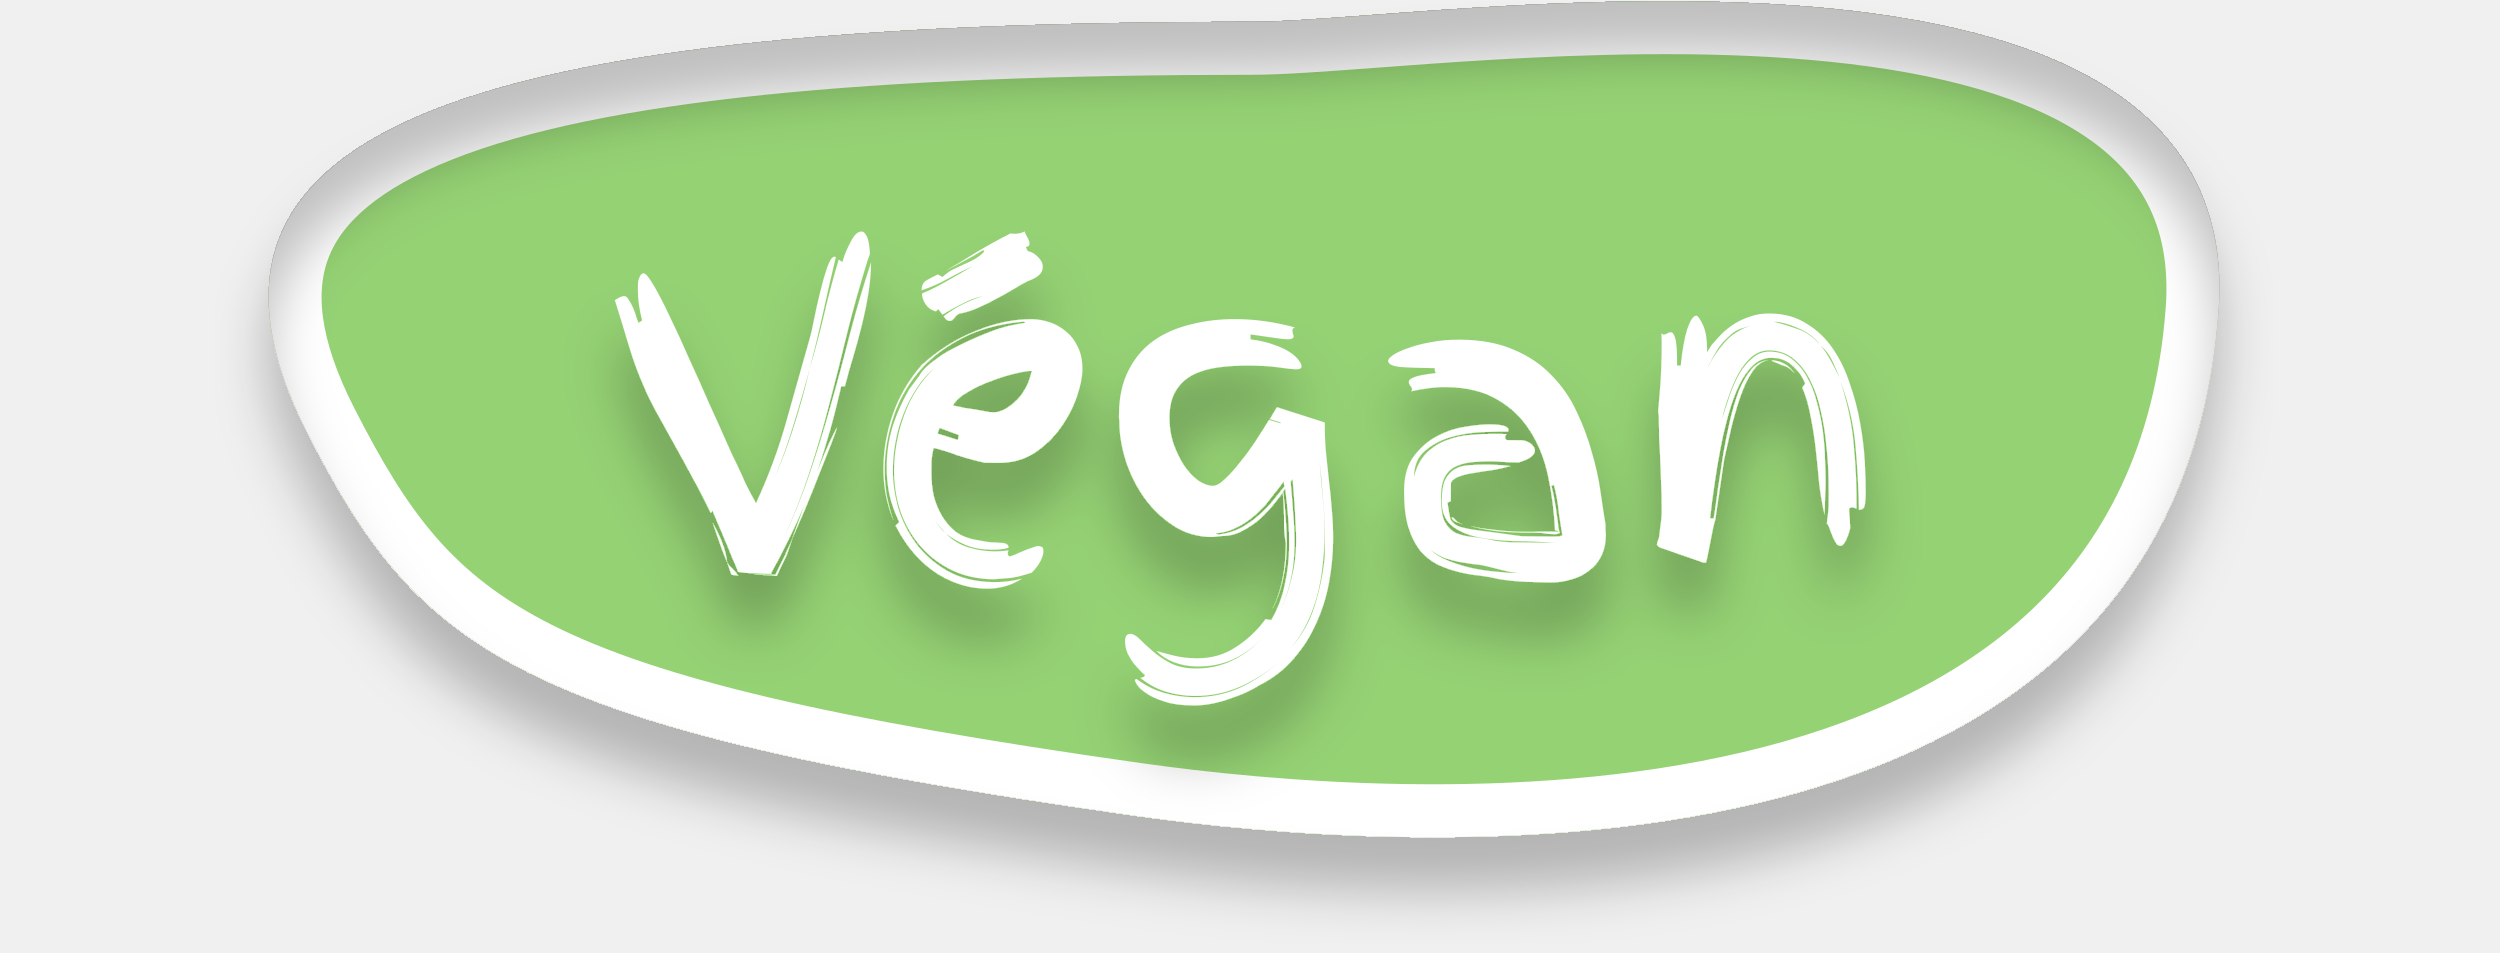
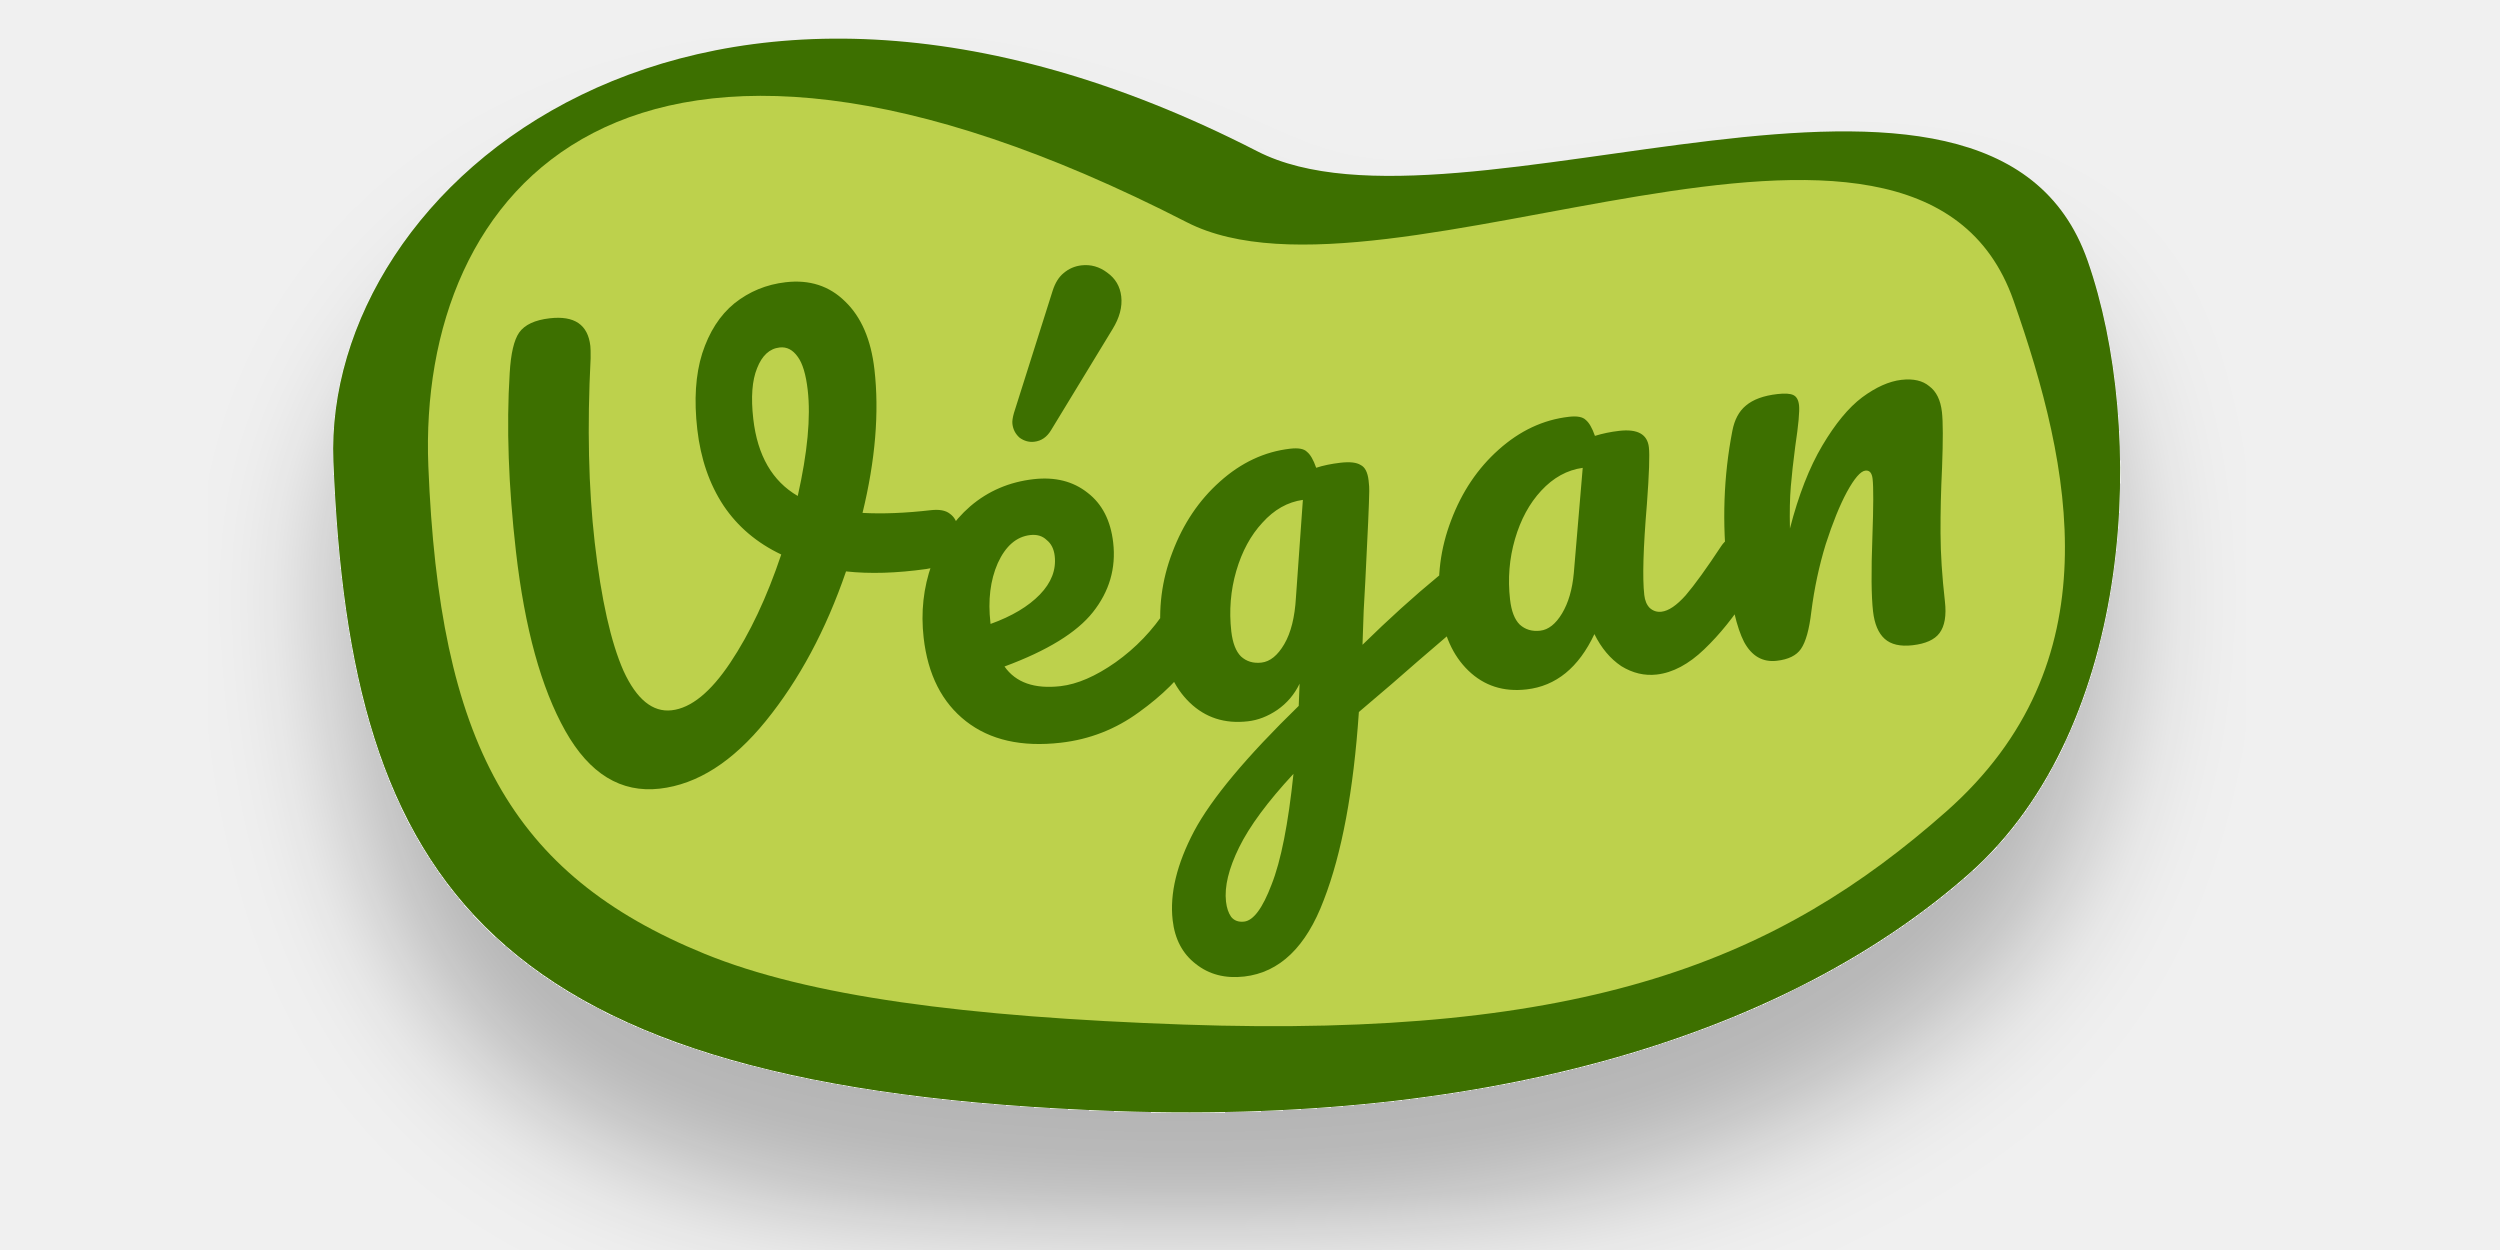
- <svg xmlns="http://www.w3.org/2000/svg" width="189" height="72" viewBox="0 0 189 72" fill="none">
-   <g filter="url(#filter0_di_2_34)">
-     <path d="M167.711 23.653C164.211 69.153 105.211 64.409 85.711 61.653C38.711 55.011 31.637 49.153 23.211 32.653C11.211 9.153 36.716 1.653 94.711 1.653C108.211 1.653 170.195 -8.64 167.711 23.653Z" fill="#95D274" />
-     <path d="M165.717 23.5C164.879 34.398 160.744 42.159 154.799 47.712C148.811 53.305 140.86 56.772 132.252 58.802C115.003 62.871 95.682 61.042 85.991 59.672C62.473 56.349 49.26 53.254 40.892 49.061C32.741 44.978 29.116 39.819 24.992 31.743C22.121 26.12 21.716 21.888 23.021 18.64C24.335 15.368 27.614 12.516 33.451 10.199C45.174 5.547 65.681 3.653 94.711 3.653C96.805 3.653 100.066 3.411 103.987 3.12C106.521 2.931 109.332 2.723 112.282 2.546C119.921 2.087 128.742 1.817 137.032 2.536C145.371 3.259 152.921 4.965 158.185 8.284C160.787 9.924 162.784 11.93 164.073 14.37C165.358 16.803 166.003 19.788 165.717 23.5Z" stroke="white" stroke-width="4" stroke-linejoin="bevel" />
-   </g>
-   <g filter="url(#filter1_d_2_34)">
-     <path d="M63.254 32.333C63.253 32.436 63.125 32.818 62.871 33.477C62.617 34.136 62.31 34.908 61.95 35.793C61.611 36.658 61.252 37.553 60.871 38.48C60.49 39.365 60.163 40.116 59.888 40.734L60.78 38.262C60.061 39.95 59.239 41.627 58.314 43.292L58.313 43.385C57.879 43.381 57.456 43.367 57.043 43.342C56.65 43.338 56.237 43.303 55.804 43.237C55.683 42.905 55.531 42.542 55.349 42.148C55.187 41.733 55.016 41.318 54.834 40.903C54.672 40.488 54.5 40.084 54.318 39.689C54.156 39.295 54.005 38.932 53.863 38.6L53.737 38.785C53.312 37.892 52.845 36.988 52.337 36.074C51.85 35.16 51.372 34.288 50.905 33.457C50.437 32.605 50.011 31.836 49.624 31.15C49.238 30.444 48.954 29.873 48.773 29.437C48.287 28.358 47.873 27.248 47.533 26.108C47.192 24.968 46.841 23.828 46.48 22.688C46.626 22.607 46.75 22.536 46.854 22.475C46.979 22.414 47.093 22.384 47.196 22.385C47.32 22.386 47.433 22.48 47.534 22.667C47.657 22.854 47.768 23.062 47.87 23.291C47.971 23.519 48.051 23.747 48.111 23.975C48.192 24.203 48.242 24.348 48.262 24.41L48.543 24.227C48.443 23.833 48.364 23.44 48.306 23.047C48.248 22.653 48.22 22.25 48.224 21.837L48.227 21.589C48.228 21.444 48.239 21.31 48.261 21.186C48.304 21.042 48.357 20.918 48.42 20.816C48.483 20.713 48.566 20.662 48.669 20.663C48.814 20.664 49.069 20.977 49.435 21.6C49.802 22.224 50.208 23.013 50.653 23.968C51.12 24.923 51.606 25.982 52.111 27.144C52.638 28.285 53.134 29.396 53.599 30.475C54.085 31.534 54.51 32.478 54.874 33.308C55.238 34.138 55.502 34.709 55.664 35.021C55.907 35.519 56.14 36.027 56.363 36.546C56.606 37.044 56.87 37.543 57.155 38.042C58.083 36.046 58.846 33.986 59.445 31.863L61.241 25.494C61.305 25.288 61.402 24.855 61.533 24.195C61.663 23.534 61.814 22.854 61.986 22.153C62.158 21.431 62.34 20.792 62.531 20.236C62.722 19.68 62.911 19.402 63.097 19.404L63.19 19.436C62.846 20.859 62.522 22.271 62.219 23.674C61.917 25.056 61.584 26.448 61.219 27.85C61.625 26.489 61.989 25.119 62.312 23.737C62.635 22.355 62.999 20.984 63.405 19.624L63.682 19.813C63.725 19.668 63.789 19.473 63.874 19.225C63.979 18.958 64.096 18.7 64.222 18.454C64.348 18.186 64.485 17.96 64.631 17.775C64.798 17.591 64.965 17.5 65.13 17.501C65.254 17.502 65.357 17.576 65.438 17.721C65.54 17.867 65.611 18.033 65.65 18.219C65.69 18.405 65.719 18.592 65.738 18.778C65.757 18.964 65.766 19.099 65.765 19.181C65.765 19.223 65.733 19.315 65.669 19.459C65.627 19.583 65.595 19.676 65.574 19.737C65.02 21.51 64.517 23.293 64.066 25.086C63.636 26.88 63.185 28.674 62.713 30.468C62.263 32.241 61.75 34.003 61.175 35.755C60.622 37.465 59.955 39.153 59.175 40.82C59.955 39.195 60.632 37.527 61.206 35.817C61.801 34.066 62.345 32.304 62.837 30.531C63.35 28.738 63.832 26.944 64.283 25.151C64.754 23.357 65.277 21.584 65.852 19.833C65.844 20.639 65.775 21.434 65.643 22.218C65.512 23.002 65.35 23.786 65.156 24.57C64.963 25.353 64.749 26.137 64.514 26.92C64.279 27.682 64.066 28.445 63.872 29.208L63.593 29.205C63.097 31.412 62.488 33.576 61.765 35.698C61.956 35.204 62.157 34.71 62.368 34.216C62.579 33.722 62.801 33.238 63.033 32.765L63.254 32.333ZM54.973 42.516C54.812 42.143 54.63 41.676 54.428 41.116C54.227 40.536 54.046 40.007 53.886 39.53C54.15 39.987 54.383 40.475 54.585 40.994C54.787 41.492 54.916 41.999 54.973 42.516ZM61.219 27.85C60.791 29.437 60.331 31.014 59.841 32.58C59.479 33.734 59.065 34.877 58.6 36.009C59.086 34.898 59.52 33.755 59.903 32.581C60.414 31.035 60.852 29.458 61.219 27.85ZM58.715 43.544C58.426 43.5 58.137 43.476 57.847 43.474L56.98 43.465C57.186 43.447 57.383 43.438 57.569 43.44L58.623 43.45L59.381 41.907L59.505 41.908L58.715 43.544ZM55.306 43.45C55.265 43.346 55.215 43.211 55.154 43.045C55.114 42.9 55.054 42.734 54.973 42.547C55.054 42.672 55.188 42.818 55.372 42.985C55.556 43.173 55.699 43.35 55.801 43.516L55.306 43.45ZM59.506 41.877L59.382 41.876C59.424 41.794 59.487 41.66 59.571 41.475C59.656 41.269 59.761 41.032 59.888 40.765L59.506 41.877ZM77.997 43.292C77.209 43.553 76.609 43.692 76.195 43.709C75.781 43.746 75.419 43.774 75.109 43.791C73.952 43.781 72.91 43.554 71.985 43.111C71.059 42.668 70.269 42.072 69.614 41.322C68.96 40.571 68.452 39.699 68.089 38.703C67.747 37.687 67.582 36.611 67.593 35.474C67.599 34.813 67.667 34.132 67.798 33.43C67.929 32.708 68.121 32.007 68.376 31.327C68.63 30.627 68.957 29.979 69.355 29.384C69.733 28.788 70.182 28.255 70.703 27.784C70.162 28.213 69.702 28.726 69.325 29.321C68.926 29.917 68.59 30.565 68.314 31.265C68.039 31.944 67.836 32.655 67.705 33.398C67.574 34.12 67.506 34.822 67.499 35.504C67.491 36.372 67.617 37.303 67.876 38.298C68.156 39.272 68.602 40.186 69.214 41.039C69.826 41.871 70.615 42.571 71.581 43.138C72.568 43.706 73.764 43.996 75.169 44.009C75.831 44.015 76.524 43.929 77.249 43.75C76.459 44.259 75.578 44.509 74.607 44.5C73.821 44.492 73.079 44.361 72.378 44.107C71.698 43.873 71.061 43.536 70.466 43.097C69.891 42.678 69.369 42.177 68.899 41.594C68.429 41.011 68.032 40.387 67.707 39.722L67.989 39.477C67.644 38.771 67.392 38.066 67.234 37.362C67.096 36.658 67.03 35.944 67.037 35.221C67.047 34.167 67.201 33.156 67.499 32.187C67.819 31.219 68.23 30.303 68.734 29.44L69.488 28.424C69.614 28.198 69.792 27.972 70.022 27.747C70.272 27.522 70.542 27.307 70.834 27.103C71.125 26.879 71.427 26.685 71.738 26.523C72.07 26.34 72.382 26.178 72.673 26.036C73.42 25.671 74.167 25.347 74.914 25.065C75.661 24.762 76.531 24.543 77.524 24.407L77.401 24.313C75.498 24.481 73.882 24.931 72.552 25.663C71.223 26.373 70.14 27.252 69.303 28.298C68.467 29.344 67.856 30.496 67.473 31.753C67.089 32.989 66.891 34.207 66.88 35.405C66.874 36.046 66.919 36.697 67.017 37.36C67.135 38.002 67.304 38.644 67.525 39.287C67.02 38.042 66.775 36.727 66.788 35.343C66.8 33.979 67.041 32.627 67.508 31.288C67.975 29.949 68.7 28.716 69.682 27.588C70.933 26.464 72.294 25.608 73.767 25.023C75.24 24.417 76.659 24.12 78.023 24.133C78.457 24.137 78.901 24.214 79.354 24.363C79.807 24.512 80.218 24.743 80.587 25.056C80.957 25.349 81.253 25.734 81.475 26.212C81.719 26.689 81.838 27.269 81.831 27.951C81.826 28.509 81.685 29.19 81.409 29.993C81.132 30.797 80.722 31.578 80.178 32.338C79.654 33.077 78.997 33.711 78.207 34.241C77.416 34.751 76.505 35 75.471 34.99L74.448 34.981C73.685 34.808 72.984 34.616 72.346 34.403C71.728 34.17 71.141 33.989 70.584 33.859C70.498 34.189 70.443 34.509 70.42 34.819C70.417 35.108 70.414 35.398 70.412 35.687C70.406 36.286 70.462 36.876 70.581 37.456C70.72 38.015 70.932 38.533 71.217 39.011C71.502 39.49 71.86 39.896 72.291 40.231C72.743 40.545 73.288 40.746 73.928 40.835C74.32 40.922 74.66 40.977 74.95 41C75.239 41.003 75.477 41.015 75.662 41.038C75.869 41.039 76.013 41.072 76.095 41.135C76.198 41.177 76.249 41.27 76.248 41.415C76.04 41.475 75.823 41.514 75.596 41.533C75.389 41.552 75.172 41.56 74.944 41.558C74.221 41.551 73.571 41.431 72.995 41.198C72.418 40.945 71.925 40.661 71.515 40.347C71.986 40.827 72.55 41.174 73.21 41.386C73.869 41.579 74.519 41.678 75.16 41.684C75.511 41.687 75.873 41.66 76.246 41.601C76.204 41.725 76.182 41.797 76.182 41.818C76.181 41.941 76.232 42.025 76.335 42.067C76.418 42.047 76.563 41.997 76.77 41.916C76.978 41.815 77.185 41.724 77.393 41.643C77.621 41.542 77.839 41.461 78.046 41.401C78.253 41.32 78.398 41.28 78.481 41.281C78.585 41.282 78.677 41.304 78.76 41.346C78.842 41.367 78.882 41.481 78.88 41.688C78.878 41.895 78.804 42.142 78.656 42.43C78.509 42.718 78.289 43.005 77.997 43.292ZM73.835 30.976L74.516 31.106C74.743 31.15 74.949 31.172 75.135 31.174C75.342 31.176 75.58 31.116 75.85 30.995C76.141 30.853 76.422 30.659 76.693 30.414C76.984 30.169 77.235 29.861 77.445 29.491C77.676 29.121 77.846 28.699 77.953 28.225L78.017 28.039C77.728 28.037 77.293 28.105 76.713 28.244C76.133 28.383 75.532 28.574 74.91 28.816C74.287 29.037 73.706 29.311 73.166 29.637C72.626 29.941 72.25 30.279 72.04 30.649C72.35 30.714 72.649 30.779 72.937 30.843C73.247 30.888 73.546 30.932 73.835 30.976ZM72.388 33.256C72.429 33.215 72.451 33.154 72.451 33.071C72.473 32.989 72.484 32.927 72.484 32.885L71.032 32.344L70.873 32.777L72.388 33.256ZM71.453 40.285C71.31 40.118 71.167 39.951 71.024 39.785C70.901 39.639 70.799 39.493 70.718 39.348C70.901 39.701 71.146 40.013 71.453 40.285ZM71.822 24.261C71.718 24.26 71.626 24.228 71.543 24.165C71.462 24.081 71.39 23.998 71.329 23.915C72.245 23.221 73.242 22.714 74.319 22.393C73.781 22.491 73.252 22.683 72.733 22.967C72.214 23.231 71.715 23.505 71.237 23.79C71.196 23.707 71.145 23.634 71.084 23.572C71.043 23.488 70.992 23.426 70.931 23.384L70.743 23.537C70.413 23.452 70.157 23.273 69.973 23.003C69.79 22.712 69.7 22.442 69.702 22.195L69.826 22.134C70.366 21.911 70.968 21.607 71.633 21.221C72.319 20.834 72.953 20.468 73.535 20.123C72.912 20.406 72.289 20.721 71.666 21.066C71.063 21.412 70.399 21.705 69.673 21.946C69.677 21.595 69.793 21.348 70.021 21.206C70.271 21.063 70.561 20.911 70.894 20.749L71.264 20.938C71.493 20.713 71.743 20.529 72.013 20.387C72.304 20.245 72.584 20.114 72.854 19.992C73.144 19.871 73.414 19.739 73.664 19.597C73.934 19.455 74.183 19.261 74.413 19.015C74.372 19.014 74.352 18.973 74.352 18.89C73.874 19.196 73.396 19.47 72.918 19.714C72.462 19.957 71.984 20.211 71.485 20.475C72.254 20.028 73.013 19.57 73.761 19.102C74.53 18.634 75.413 18.146 76.41 17.639C76.472 17.66 76.575 17.671 76.72 17.672C76.989 17.675 77.237 17.615 77.466 17.494C77.506 17.639 77.576 17.794 77.678 17.961C77.78 18.127 77.83 18.282 77.829 18.427C77.828 18.572 77.734 18.654 77.547 18.672L77.7 18.984C77.968 19.028 78.225 19.175 78.47 19.425C78.716 19.675 78.838 19.914 78.836 20.142C78.833 20.431 78.728 20.657 78.519 20.821C78.332 20.984 78.062 21.126 77.709 21.247C77.418 21.389 77.076 21.582 76.681 21.826C76.307 22.05 75.891 22.284 75.434 22.528C74.998 22.771 74.531 23.005 74.032 23.227C73.555 23.45 73.057 23.611 72.54 23.709C72.415 23.75 72.29 23.852 72.165 24.016C72.039 24.18 71.925 24.262 71.822 24.261ZM96.805 31.999L96.806 31.937L96.002 31.681L96.537 30.787L100.154 31.937C100.147 32.619 100.172 33.322 100.227 34.046C100.303 34.75 100.379 35.474 100.454 36.218C100.551 36.963 100.626 37.729 100.681 38.515C100.756 39.28 100.79 40.055 100.783 40.841C100.773 41.895 100.67 42.958 100.474 44.031C100.278 45.104 99.958 46.124 99.515 47.091C99.092 48.058 98.526 48.952 97.815 49.772C97.126 50.592 96.261 51.266 95.223 51.794C94.662 52.16 93.935 52.495 93.044 52.796C92.172 53.119 91.313 53.297 90.465 53.33L90.093 53.326C89.267 53.319 88.575 53.219 88.019 53.028C87.463 52.857 87.02 52.657 86.692 52.426C86.363 52.216 86.127 52.008 85.985 51.8C85.862 51.612 85.802 51.498 85.802 51.457C85.803 51.374 85.844 51.333 85.927 51.334C86.563 51.815 87.252 52.163 87.994 52.377C88.736 52.59 89.479 52.7 90.223 52.708C91.484 52.719 92.654 52.483 93.733 51.997C94.771 51.51 95.707 50.899 96.541 50.163C95.707 50.879 94.761 51.469 93.703 51.934C92.624 52.4 91.475 52.626 90.255 52.615C89.532 52.608 88.82 52.498 88.119 52.285C87.439 52.072 86.802 51.725 86.207 51.244C86.269 51.244 86.341 51.224 86.424 51.184C86.507 51.164 86.549 51.112 86.55 51.03L86.304 50.81C86.161 50.664 85.987 50.477 85.782 50.248C85.599 50.019 85.425 49.748 85.263 49.437C85.121 49.125 85.052 48.794 85.055 48.443C85.059 48.091 85.195 47.917 85.463 47.919C85.67 47.921 85.906 48.058 86.172 48.329C86.439 48.6 86.756 48.893 87.125 49.206C87.494 49.54 87.936 49.844 88.45 50.118C88.984 50.391 89.614 50.532 90.337 50.538C91.37 50.548 92.302 50.35 93.132 49.945C93.963 49.56 94.691 49.019 95.318 48.322C94.712 48.978 94.005 49.488 93.195 49.852C92.407 50.217 91.506 50.395 90.493 50.385C89.873 50.379 89.285 50.27 88.729 50.058C88.194 49.847 87.763 49.563 87.435 49.209C87.785 49.316 88.218 49.434 88.734 49.562C89.27 49.691 89.848 49.759 90.468 49.765C91.584 49.775 92.568 49.495 93.421 48.925C94.294 48.375 95.045 47.669 95.673 46.807L96.107 46.873C96.59 46.051 96.929 45.165 97.124 44.216C97.339 43.288 97.452 42.308 97.462 41.274C97.468 40.572 97.444 39.858 97.389 39.135C97.334 38.411 97.258 37.676 97.162 36.931L97.004 37.147C97.101 37.871 97.167 38.585 97.201 39.288C97.257 39.97 97.281 40.642 97.275 41.304C97.267 42.13 97.177 42.946 97.004 43.75C96.831 44.575 96.566 45.327 96.208 46.006C96.566 45.286 96.821 44.513 96.974 43.688C97.126 42.883 97.207 42.016 97.215 41.086C97.117 40.548 97.07 40.01 97.076 39.473C97.081 38.935 97.065 38.398 97.029 37.86L96.973 37.24C96.826 37.445 96.606 37.732 96.313 38.101C96.021 38.471 95.676 38.839 95.28 39.208C94.884 39.555 94.437 39.861 93.938 40.125C93.46 40.389 92.953 40.519 92.415 40.514L91.64 40.599C90.544 40.589 89.565 40.301 88.703 39.735C87.84 39.169 87.103 38.459 86.491 37.606C85.879 36.732 85.412 35.787 85.091 34.771C84.77 33.735 84.615 32.741 84.624 31.791C84.604 31.687 84.594 31.605 84.595 31.543L84.597 31.264C84.609 30.003 84.847 28.92 85.31 28.015C85.774 27.089 86.401 26.341 87.191 25.77C88.003 25.199 88.947 24.784 90.024 24.525C91.102 24.246 92.26 24.113 93.5 24.124C94.947 24.138 96.412 24.348 97.897 24.755C97.772 24.795 97.709 24.867 97.709 24.97C97.708 25.053 97.717 25.135 97.737 25.218C97.778 25.281 97.798 25.353 97.797 25.436L97.796 25.498C97.734 25.601 97.588 25.651 97.361 25.649C97.134 25.647 96.803 25.613 96.37 25.546C95.937 25.48 95.328 25.392 94.543 25.281L94.54 25.653C95.242 25.742 95.84 25.882 96.334 26.073C96.828 26.243 97.23 26.433 97.538 26.642C97.846 26.852 98.061 27.05 98.183 27.238C98.326 27.425 98.397 27.581 98.396 27.705C98.395 27.787 98.343 27.849 98.239 27.889C98.156 27.909 98.063 27.919 97.96 27.918C97.732 27.915 97.319 27.87 96.721 27.782C96.143 27.694 95.41 27.645 94.521 27.637C93.674 27.629 92.878 27.673 92.133 27.77C91.388 27.866 90.735 28.056 90.174 28.34C89.634 28.624 89.207 29.023 88.892 29.537C88.577 30.051 88.416 30.721 88.408 31.547C88.401 32.23 88.499 32.881 88.7 33.503C88.921 34.125 89.184 34.676 89.49 35.154C89.816 35.632 90.174 36.018 90.564 36.311C90.954 36.583 91.335 36.721 91.707 36.725C91.955 36.727 92.257 36.554 92.611 36.206C92.987 35.859 93.373 35.428 93.77 34.915C94.189 34.403 94.586 33.859 94.964 33.283C95.341 32.708 95.666 32.195 95.939 31.743L96.805 31.999ZM95.63 38.219C95.422 38.424 95.192 38.649 94.942 38.895C94.692 39.12 94.411 39.334 94.099 39.538C93.808 39.721 93.475 39.893 93.102 40.055C92.728 40.196 92.325 40.285 91.89 40.323L92.106 40.418C92.727 40.341 93.297 40.171 93.816 39.907C94.336 39.623 94.793 39.296 95.19 38.928C95.606 38.56 95.972 38.181 96.285 37.791C96.599 37.401 96.871 37.063 97.101 36.776L97.043 36.403C96.854 36.67 96.624 36.968 96.352 37.296C96.101 37.624 95.86 37.932 95.63 38.219ZM97.865 41.247C97.856 42.157 97.755 43.044 97.561 43.91C97.367 44.735 97.101 45.508 96.764 46.228C97.122 45.487 97.409 44.674 97.624 43.787C97.86 42.88 97.982 41.951 97.991 41C97.996 40.525 97.98 40.039 97.943 39.543C97.927 39.047 97.901 38.55 97.864 38.054L97.726 36.224L97.57 36.408C97.644 37.215 97.709 38.022 97.764 38.828C97.839 39.635 97.872 40.441 97.865 41.247ZM100.16 41.083C100.171 39.988 100.129 38.923 100.036 37.889C99.963 36.855 99.869 35.831 99.755 34.817C99.828 35.768 99.912 36.72 100.007 37.671C100.101 38.602 100.144 39.564 100.134 40.556C100.128 41.238 100.08 41.961 99.99 42.724C99.921 43.468 99.79 44.211 99.597 44.953C99.404 45.695 99.139 46.416 98.802 47.115C98.485 47.774 98.087 48.39 97.606 48.964C98.442 48.021 99.041 46.952 99.403 45.757C99.787 44.52 100.036 43.293 100.151 42.075L100.16 41.083ZM114.82 34.959C114.262 34.954 113.838 34.939 113.549 34.916C113.281 34.893 113.033 34.88 112.806 34.878C112.186 34.872 111.638 34.898 111.162 34.955C110.686 35.013 110.282 35.133 109.949 35.316C109.617 35.499 109.366 35.765 109.198 36.115C109.029 36.465 108.942 36.929 108.937 37.508C108.929 38.355 109.016 38.986 109.198 39.401C109.401 39.796 109.677 40.088 110.027 40.277C110.397 40.446 110.84 40.553 111.357 40.599C111.873 40.646 112.451 40.744 113.09 40.895C113.461 40.94 113.833 40.974 114.205 40.998C114.577 41.002 114.949 41.005 115.321 41.009L117.553 41.03C116.52 40.958 115.487 40.917 114.454 40.908C113.441 40.877 112.523 40.776 111.698 40.603C110.893 40.43 110.235 40.134 109.722 39.716C109.23 39.298 108.988 38.665 108.996 37.818C109.002 37.136 109.09 36.62 109.258 36.27C109.448 35.9 109.688 35.634 109.979 35.471C110.291 35.288 110.653 35.188 111.067 35.172C111.48 35.134 111.925 35.118 112.4 35.122C112.979 35.128 113.568 35.164 114.166 35.232C113.69 35.372 113.203 35.481 112.706 35.559C112.23 35.617 111.785 35.685 111.371 35.763C110.957 35.822 110.595 35.911 110.284 36.032C109.993 36.133 109.796 36.286 109.69 36.492L109.677 37.886L109.428 38.008C109.506 38.526 109.574 38.919 109.634 39.188C109.714 39.437 109.919 39.635 110.248 39.783C110.578 39.91 111.104 40.018 111.826 40.108C112.569 40.198 113.643 40.342 115.046 40.541L117.278 40.562C117.671 40.566 117.898 40.558 117.96 40.538C118.043 40.497 118.095 40.477 118.116 40.477L117.853 38.801C117.815 38.387 117.767 38.015 117.708 37.683C117.649 37.352 117.57 37 117.47 36.627C117.449 36.689 117.387 36.719 117.283 36.718C117.383 37.071 117.463 37.443 117.521 37.837C117.6 38.23 117.658 38.603 117.696 38.954C117.755 39.306 117.794 39.606 117.812 39.854C117.851 40.103 117.891 40.248 117.932 40.29L117.745 40.35C117.704 40.37 117.642 40.38 117.559 40.379L117.373 40.377C117.228 40.376 117.063 40.364 116.877 40.342C116.692 40.298 116.454 40.276 116.165 40.273L115.142 40.263C114.336 40.256 113.592 40.207 112.911 40.118C112.271 40.029 111.714 39.921 111.24 39.792C111.714 39.9 112.292 39.988 112.974 40.057C113.696 40.146 114.367 40.194 114.987 40.2C115.256 40.202 115.535 40.205 115.824 40.208C116.135 40.19 116.465 40.183 116.817 40.186L117.84 40.196C117.778 40.133 117.706 40.101 117.624 40.101L117.562 40.1C117.492 38.673 117.319 37.308 117.042 36.003C116.765 34.698 116.311 33.557 115.679 32.58C115.048 31.582 114.219 30.789 113.191 30.2C112.163 29.591 110.874 29.279 109.324 29.265C108.89 29.261 108.456 29.288 108.022 29.346C107.587 29.403 107.142 29.482 106.686 29.581C106.728 29.54 106.749 29.499 106.75 29.457C106.75 29.354 106.71 29.261 106.628 29.177C106.546 29.073 106.506 28.97 106.507 28.866C106.508 28.742 106.633 28.63 106.882 28.529C107.152 28.407 107.711 28.299 108.559 28.204C108.518 28.162 108.488 28.1 108.468 28.017C108.469 27.934 108.47 27.872 108.47 27.831C107.354 27.82 106.486 27.791 105.867 27.744C105.247 27.676 104.939 27.518 104.941 27.27C104.942 27.167 105.067 27.023 105.317 26.84C105.588 26.656 105.961 26.484 106.438 26.323C106.915 26.142 107.485 25.992 108.147 25.875C108.831 25.736 109.586 25.671 110.412 25.679C112.004 25.694 113.365 25.955 114.497 26.462C115.629 26.948 116.574 27.597 117.331 28.41C118.109 29.203 118.731 30.108 119.196 31.125C119.683 32.142 120.066 33.169 120.345 34.205C120.646 35.221 120.864 36.215 120.999 37.187C121.135 38.139 121.261 38.967 121.379 39.671C121.378 39.795 121.376 39.919 121.375 40.043C121.395 40.167 121.404 40.312 121.402 40.477C121.396 41.077 121.278 41.602 121.046 42.055C120.835 42.487 120.532 42.846 120.137 43.132C119.762 43.438 119.316 43.661 118.798 43.801C118.3 43.962 117.762 44.039 117.183 44.034C116.729 44.029 116.14 44.014 115.417 43.986C114.694 43.959 114.002 43.89 113.342 43.78C112.909 43.673 112.434 43.586 111.918 43.519C111.402 43.473 110.876 43.385 110.339 43.256C109.803 43.127 109.278 42.946 108.763 42.714C108.27 42.482 107.818 42.137 107.409 41.678C107.021 41.199 106.706 40.587 106.465 39.84C106.245 39.094 106.14 38.153 106.151 37.016C106.161 35.942 106.417 35.086 106.919 34.45C107.422 33.794 108.015 33.293 108.701 32.948C109.407 32.583 110.122 32.352 110.846 32.255C111.571 32.138 112.16 32.082 112.615 32.086C113.194 32.092 113.576 32.136 113.761 32.221C113.946 32.305 114.038 32.389 114.037 32.471C114.037 32.533 114.026 32.585 114.005 32.626C113.488 32.621 112.827 32.636 112.02 32.669C111.214 32.703 110.427 32.83 109.661 33.05C108.915 33.27 108.271 33.616 107.729 34.086C107.187 34.536 106.912 35.184 106.904 36.031C107.098 35.268 107.413 34.672 107.851 34.242C108.31 33.792 108.83 33.466 109.411 33.265C109.991 33.043 110.582 32.914 111.181 32.879C111.802 32.822 112.36 32.797 112.856 32.801L113.91 32.811C113.827 32.893 113.785 32.975 113.784 33.058C113.783 33.141 113.824 33.214 113.906 33.276L115.115 33.288C115.445 33.353 115.681 33.469 115.824 33.635C115.968 33.781 116.039 33.916 116.038 34.04C116.036 34.226 115.941 34.391 115.754 34.534C115.567 34.677 115.255 34.818 114.82 34.959ZM109.541 42.411C110.118 42.644 110.705 42.825 111.303 42.955C111.922 43.085 112.531 43.173 113.13 43.22C113.729 43.288 114.286 43.324 114.803 43.329C114.39 43.284 113.977 43.208 113.565 43.1C113.132 42.993 112.751 42.896 112.421 42.811C112.07 42.725 111.719 42.67 111.368 42.646C111.038 42.601 110.687 42.546 110.316 42.481C109.965 42.416 109.604 42.319 109.233 42.191C108.863 42.043 108.493 41.833 108.123 41.561C108.513 41.916 108.985 42.2 109.541 42.411ZM109.882 39.16C109.862 39.139 109.923 39.201 110.066 39.347C110.189 39.472 110.354 39.567 110.56 39.631C110.457 39.589 110.302 39.535 110.096 39.472C109.87 39.387 109.757 39.262 109.759 39.096L109.882 39.16ZM110.653 39.632C110.632 39.632 110.601 39.631 110.56 39.631C110.58 39.631 110.611 39.631 110.653 39.632ZM125.261 41.196C125.262 41.093 125.294 40.969 125.357 40.825C125.421 40.681 125.453 40.526 125.455 40.361C125.521 39.865 125.566 39.514 125.589 39.308C125.611 39.081 125.624 38.885 125.625 38.719C125.633 37.851 125.611 36.921 125.559 35.928C125.527 34.915 125.484 33.944 125.431 33.013C125.434 32.724 125.427 32.383 125.41 31.99C125.413 31.597 125.396 31.287 125.357 31.059C125.425 30.337 125.484 29.624 125.532 28.922C125.58 28.22 125.607 27.507 125.614 26.784L125.621 26.009C125.624 25.74 125.616 25.471 125.598 25.202C125.659 25.265 125.721 25.296 125.783 25.297C125.866 25.298 125.949 25.268 126.032 25.206C126.136 25.145 126.229 25.115 126.312 25.116C126.456 25.117 126.569 25.273 126.648 25.584C126.749 25.895 126.794 26.578 126.784 27.632L127.063 27.634C127.177 26.478 127.341 25.56 127.554 24.88C127.788 24.2 128.018 23.861 128.246 23.863C128.349 23.864 128.512 24.093 128.735 24.55C128.958 24.986 129.065 25.679 129.057 26.63L129.403 26.075C129.633 25.809 129.883 25.532 130.155 25.245C130.447 24.959 130.769 24.703 131.123 24.479C131.476 24.255 131.871 24.073 132.306 23.933C132.742 23.771 133.238 23.693 133.796 23.699C134.871 23.709 135.799 23.965 136.579 24.469C137.381 24.952 138.046 25.588 138.576 26.379C139.106 27.148 139.532 28.031 139.853 29.026C140.196 30.001 140.455 30.995 140.631 32.01C140.808 33.003 140.923 33.965 140.976 34.896C141.029 35.826 141.053 36.622 141.046 37.284C141.041 37.883 140.996 38.244 140.912 38.367C140.849 38.47 140.725 38.531 140.538 38.55C140.512 36.958 140.424 35.335 140.274 33.68C140.125 32.025 139.747 30.42 139.142 28.864C139.684 30.502 140.021 32.117 140.15 33.71C140.301 35.282 140.368 36.864 140.353 38.455C140.23 38.392 140.117 38.36 140.013 38.359C139.931 38.358 139.858 38.389 139.795 38.45C139.794 38.615 139.803 38.791 139.821 38.977C139.841 39.143 139.849 39.308 139.848 39.473C139.867 39.639 139.876 39.794 139.874 39.939C139.746 40.413 139.619 40.753 139.493 40.958C139.367 41.164 139.252 41.266 139.149 41.265C139.025 41.264 138.922 41.211 138.84 41.107C138.759 40.982 138.677 40.837 138.596 40.671C138.536 40.505 138.465 40.328 138.384 40.142C138.324 39.934 138.233 39.737 138.111 39.55C138.156 39.199 138.189 38.92 138.212 38.714C138.235 38.487 138.247 38.301 138.248 38.156C138.253 37.598 138.249 36.926 138.236 36.141C138.223 35.356 138.169 34.539 138.073 33.69C137.999 32.822 137.862 31.963 137.664 31.113C137.486 30.244 137.224 29.477 136.879 28.812C136.555 28.127 136.137 27.575 135.624 27.157C135.111 26.718 134.493 26.495 133.77 26.488C133.274 26.484 132.828 26.645 132.432 26.972C132.057 27.299 131.723 27.72 131.428 28.233C131.155 28.747 130.912 29.314 130.699 29.932C130.487 30.529 130.316 31.106 130.187 31.663C130.378 31.086 130.57 30.499 130.762 29.901C130.974 29.304 131.217 28.759 131.49 28.265C131.784 27.772 132.119 27.372 132.494 27.065C132.869 26.738 133.304 26.577 133.8 26.582C134.441 26.588 134.987 26.769 135.438 27.124C135.91 27.48 136.298 27.938 136.603 28.499C136.929 29.06 137.181 29.703 137.36 30.428C137.56 31.133 137.708 31.858 137.805 32.603C137.901 33.327 137.956 34.041 137.97 34.743C138.005 35.426 138.02 36.015 138.016 36.511C138.012 36.904 137.998 37.296 137.974 37.689C137.97 38.081 137.956 38.484 137.931 38.897C137.753 38.11 137.616 37.293 137.52 36.444C137.446 35.576 137.361 34.727 137.265 33.9C137.17 33.051 137.043 32.244 136.885 31.478C136.748 30.691 136.538 29.966 136.255 29.302L136.475 28.994C136.272 28.517 136.038 28.153 135.772 27.902C135.526 27.631 135.28 27.433 135.033 27.306C134.787 27.18 134.56 27.106 134.353 27.083C134.147 27.06 134.013 27.049 133.951 27.048C133.434 27.043 132.967 27.225 132.551 27.593C132.154 27.961 131.798 28.464 131.482 29.102C131.187 29.719 130.922 30.44 130.687 31.265C130.452 32.089 130.247 32.955 130.073 33.863C129.899 34.771 129.746 35.689 129.613 36.618C129.481 37.526 129.369 38.383 129.279 39.188L129.558 39.19C129.668 38.489 129.779 37.715 129.89 36.868C130.022 36.022 130.154 35.166 130.286 34.299C130.439 33.412 130.613 32.556 130.806 31.731C131 30.906 131.224 30.164 131.478 29.505C131.753 28.846 132.068 28.312 132.424 27.902C132.758 27.512 133.163 27.289 133.639 27.231C133.183 27.33 132.798 27.616 132.484 28.088C132.149 28.581 131.853 29.188 131.599 29.909C131.344 30.63 131.109 31.424 130.894 32.29C130.7 33.135 130.517 33.95 130.344 34.733L129.681 39.253C129.596 39.542 129.532 39.8 129.488 40.027L129.358 40.676C129.315 40.883 129.271 41.11 129.227 41.357C129.184 41.584 129.13 41.852 129.065 42.162L128.968 42.533L128.782 42.531L125.661 41.448C125.558 41.426 125.476 41.394 125.414 41.352C125.373 41.31 125.322 41.258 125.261 41.196ZM130.805 25.344C130.388 25.692 130.054 26.071 129.802 26.482C129.571 26.872 129.35 27.273 129.14 27.685L129.139 27.716C129.434 27.119 129.843 26.513 130.365 25.898C130.867 25.324 131.532 24.897 132.362 24.615C132.092 24.695 131.833 24.775 131.584 24.856C131.294 24.956 131.034 25.119 130.805 25.344ZM134.534 24.357C134.431 24.335 134.287 24.323 134.101 24.322C134.76 24.493 135.378 24.685 135.955 24.897C136.532 25.088 137.076 25.476 137.587 26.059C137.24 25.581 136.779 25.204 136.203 24.93C135.647 24.656 135.091 24.465 134.534 24.357ZM135.338 27.898C135.174 27.773 134.978 27.678 134.751 27.614C134.546 27.529 134.288 27.423 133.979 27.297L133.949 27.234C134.3 27.258 134.609 27.344 134.877 27.491C135.144 27.617 135.4 27.847 135.645 28.18L135.338 27.898ZM137.649 26.122C137.935 26.476 138.2 26.882 138.443 27.339C138.687 27.796 138.9 28.201 139.083 28.554C138.881 28.076 138.688 27.641 138.506 27.246C138.324 26.852 138.038 26.477 137.649 26.122Z" fill="white" />
+ <svg xmlns="http://www.w3.org/2000/svg" width="80" height="40" viewBox="0 0 80 40" fill="none">
+   <g id="Vegan" clip-path="url(#clip0_5_2)">
+     <g id="Ellipse 2" filter="url(#filter0_d_5_2)">
+       <path d="M66.803 8.341C68.67 13.663 68.379 23.215 63.009 27.959C57.639 32.704 48.581 36.005 35.696 35.555C15.608 34.853 11.211 28.292 10.669 14.766C10.316 5.936 22.297 -4.362 40.232 4.84C46.648 8.132 63.693 -0.523 66.803 8.341Z" fill="#3D7000" />
+     </g>
+     <path id="Ellipse 3" d="M64.433 9.619C66.3 14.941 67.648 21.225 62.278 25.97C56.908 30.715 50.78 33.237 37.895 32.787C30.884 32.542 25.869 31.88 22.538 30.518C16.324 27.979 14.059 23.727 13.707 14.922C13.353 6.092 20.041 -2.091 37.976 7.111C44.392 10.403 61.323 0.754 64.433 9.619Z" fill="#BDD14C" />
+     <path id="VÃ©gan" d="M29.784 16.326C30.058 16.295 30.261 16.332 30.394 16.438C30.539 16.542 30.622 16.689 30.644 16.88C30.68 17.19 30.616 17.475 30.452 17.736C30.301 17.994 30.029 18.152 29.637 18.209C28.686 18.342 27.831 18.368 27.073 18.285C26.43 20.159 25.574 21.755 24.505 23.073C23.446 24.377 22.315 25.099 21.111 25.237C19.871 25.378 18.864 24.763 18.091 23.39C17.318 22.017 16.791 20.102 16.51 17.646C16.27 15.548 16.203 13.648 16.31 11.944C16.346 11.312 16.448 10.878 16.614 10.641C16.79 10.392 17.117 10.239 17.594 10.185C18.381 10.095 18.813 10.389 18.891 11.069C18.899 11.141 18.902 11.273 18.9 11.467C18.788 13.653 18.832 15.617 19.031 17.358C19.24 19.182 19.548 20.554 19.955 21.474C20.373 22.38 20.886 22.798 21.494 22.729C22.114 22.658 22.738 22.151 23.367 21.21C23.996 20.268 24.541 19.113 25 17.744C24.221 17.374 23.605 16.852 23.154 16.18C22.701 15.495 22.421 14.681 22.313 13.739C22.205 12.797 22.258 11.988 22.47 11.312C22.693 10.622 23.036 10.087 23.5 9.708C23.976 9.328 24.524 9.102 25.144 9.031C25.907 8.943 26.54 9.149 27.044 9.647C27.56 10.143 27.873 10.868 27.982 11.822C28.139 13.193 28.012 14.724 27.601 16.413C28.245 16.448 28.973 16.419 29.784 16.326ZM24.105 13.407C24.239 14.576 24.713 15.397 25.528 15.871C25.84 14.483 25.947 13.354 25.847 12.483C25.79 11.982 25.683 11.626 25.526 11.415C25.367 11.191 25.175 11.093 24.948 11.119C24.626 11.155 24.386 11.376 24.227 11.781C24.066 12.174 24.026 12.716 24.105 13.407ZM37.771 19.199C37.926 19.181 38.053 19.239 38.153 19.372C38.265 19.505 38.335 19.696 38.363 19.946C38.418 20.423 38.347 20.806 38.151 21.094C37.771 21.681 37.202 22.247 36.443 22.793C35.696 23.338 34.863 23.662 33.945 23.767C32.694 23.911 31.683 23.682 30.914 23.082C30.144 22.481 29.692 21.591 29.557 20.411C29.463 19.588 29.549 18.805 29.814 18.062C30.078 17.307 30.49 16.686 31.05 16.2C31.622 15.711 32.296 15.423 33.071 15.334C33.762 15.255 34.34 15.4 34.805 15.77C35.269 16.127 35.541 16.658 35.622 17.361C35.716 18.184 35.499 18.927 34.971 19.592C34.454 20.243 33.511 20.822 32.144 21.328C32.505 21.843 33.103 22.052 33.937 21.957C34.474 21.895 35.061 21.641 35.698 21.194C36.346 20.733 36.885 20.17 37.316 19.505C37.44 19.321 37.592 19.219 37.771 19.199ZM32.967 17.122C32.526 17.172 32.18 17.471 31.929 18.02C31.689 18.566 31.611 19.203 31.694 19.931L31.698 19.966C32.383 19.719 32.908 19.405 33.276 19.025C33.643 18.645 33.801 18.234 33.751 17.793C33.725 17.566 33.639 17.395 33.492 17.279C33.357 17.149 33.182 17.097 32.967 17.122ZM33.096 14.136C32.93 14.155 32.774 14.112 32.629 14.008C32.495 13.89 32.417 13.742 32.397 13.563C32.387 13.48 32.404 13.363 32.447 13.213L33.685 9.303C33.765 9.053 33.882 8.864 34.037 8.738C34.202 8.598 34.392 8.516 34.606 8.491C34.904 8.457 35.179 8.534 35.43 8.723C35.693 8.91 35.843 9.165 35.88 9.487C35.918 9.821 35.825 10.169 35.601 10.533L33.634 13.766C33.502 13.986 33.323 14.11 33.096 14.136ZM46.425 18.245C46.58 18.227 46.708 18.291 46.809 18.436C46.921 18.568 46.99 18.748 47.016 18.974C47.047 19.248 47.03 19.468 46.964 19.632C46.898 19.797 46.783 19.949 46.618 20.089C45.672 20.897 44.979 21.496 44.54 21.884L43.484 22.784C43.313 25.304 42.939 27.31 42.361 28.801C41.796 30.303 40.947 31.119 39.815 31.249C39.207 31.318 38.69 31.184 38.265 30.846C37.841 30.52 37.594 30.053 37.525 29.445C37.428 28.599 37.657 27.649 38.213 26.595C38.77 25.552 39.886 24.217 41.559 22.588L41.587 21.878C41.421 22.223 41.181 22.505 40.868 22.721C40.565 22.925 40.253 23.046 39.931 23.082C39.192 23.167 38.571 22.966 38.068 22.48C37.566 21.994 37.265 21.316 37.165 20.446C37.056 19.492 37.173 18.567 37.518 17.67C37.861 16.761 38.366 16.009 39.035 15.413C39.714 14.803 40.465 14.452 41.287 14.358C41.55 14.328 41.729 14.361 41.824 14.459C41.931 14.544 42.029 14.714 42.118 14.969C42.339 14.895 42.599 14.842 42.897 14.807C43.195 14.773 43.409 14.797 43.539 14.879C43.68 14.947 43.765 15.113 43.795 15.375C43.812 15.518 43.819 15.632 43.816 15.717C43.811 16.092 43.769 17.045 43.691 18.576C43.676 18.867 43.658 19.189 43.638 19.542C43.629 19.881 43.616 20.245 43.6 20.633C44.436 19.813 45.246 19.08 46.03 18.435C46.174 18.322 46.306 18.258 46.425 18.245ZM40.368 21.203C40.642 21.171 40.885 20.974 41.097 20.612C41.309 20.249 41.434 19.752 41.47 19.12L41.692 15.996C41.205 16.064 40.774 16.307 40.399 16.724C40.022 17.129 39.743 17.645 39.561 18.269C39.379 18.894 39.326 19.54 39.402 20.208C39.445 20.577 39.548 20.843 39.711 21.006C39.887 21.167 40.105 21.233 40.368 21.203ZM39.813 29.491C40.111 29.457 40.404 29.061 40.691 28.304C40.991 27.545 41.224 26.365 41.391 24.763C40.563 25.655 39.983 26.44 39.65 27.119C39.317 27.797 39.178 28.374 39.232 28.851C39.255 29.054 39.31 29.217 39.397 29.34C39.495 29.461 39.634 29.512 39.813 29.491ZM48.85 22.061C48.111 22.146 47.49 21.945 46.987 21.459C46.485 20.973 46.184 20.295 46.084 19.425C45.975 18.471 46.093 17.546 46.437 16.649C46.78 15.74 47.285 14.988 47.954 14.392C48.633 13.783 49.384 13.431 50.207 13.337C50.469 13.307 50.648 13.341 50.744 13.438C50.85 13.523 50.948 13.693 51.038 13.948C51.282 13.872 51.542 13.818 51.816 13.787C52.4 13.72 52.716 13.895 52.764 14.312C52.793 14.562 52.772 15.169 52.701 16.131C52.583 17.534 52.555 18.503 52.617 19.04C52.637 19.218 52.695 19.357 52.791 19.454C52.899 19.551 53.024 19.591 53.167 19.575C53.394 19.549 53.652 19.374 53.941 19.051C54.228 18.716 54.609 18.189 55.082 17.471C55.206 17.288 55.358 17.186 55.537 17.165C55.692 17.148 55.819 17.206 55.919 17.339C56.031 17.471 56.101 17.663 56.13 17.913C56.184 18.39 56.113 18.772 55.917 19.061C55.497 19.724 55.037 20.297 54.537 20.776C54.036 21.257 53.529 21.526 53.017 21.585C52.623 21.63 52.245 21.54 51.881 21.316C51.528 21.079 51.241 20.737 51.021 20.291C50.516 21.364 49.792 21.954 48.85 22.061ZM49.287 20.182C49.549 20.152 49.782 19.968 49.985 19.631C50.188 19.293 50.314 18.862 50.362 18.337L50.647 14.971C50.148 15.04 49.705 15.284 49.318 15.703C48.942 16.108 48.662 16.624 48.48 17.248C48.298 17.873 48.245 18.519 48.322 19.187C48.364 19.557 48.467 19.823 48.63 19.985C48.806 20.146 49.025 20.212 49.287 20.182ZM56.857 21.145C56.404 21.197 56.055 20.995 55.809 20.54C55.576 20.084 55.399 19.331 55.279 18.282C55.102 16.732 55.154 15.234 55.435 13.789C55.503 13.431 55.647 13.161 55.868 12.979C56.099 12.783 56.435 12.66 56.876 12.61C57.115 12.582 57.285 12.593 57.387 12.642C57.489 12.69 57.55 12.798 57.569 12.965C57.591 13.156 57.551 13.595 57.448 14.283C57.384 14.774 57.336 15.202 57.306 15.568C57.275 15.934 57.266 16.382 57.278 16.912C57.554 15.841 57.9 14.956 58.315 14.257C58.73 13.557 59.154 13.043 59.588 12.716C60.033 12.387 60.453 12.2 60.846 12.155C61.228 12.111 61.526 12.18 61.74 12.361C61.964 12.528 62.098 12.803 62.142 13.184C62.177 13.494 62.179 14.086 62.146 14.96C62.11 15.7 62.093 16.403 62.097 17.067C62.099 17.719 62.146 18.444 62.237 19.243C62.289 19.696 62.231 20.035 62.064 20.259C61.907 20.47 61.62 20.6 61.202 20.648C60.809 20.693 60.511 20.624 60.309 20.442C60.107 20.26 59.983 19.966 59.937 19.561C59.882 19.084 59.875 18.287 59.917 17.171C59.951 16.201 59.953 15.585 59.923 15.323C59.901 15.132 59.824 15.044 59.693 15.059C59.538 15.077 59.341 15.305 59.101 15.743C58.872 16.168 58.646 16.725 58.423 17.415C58.212 18.103 58.058 18.821 57.963 19.569C57.896 20.145 57.784 20.544 57.629 20.767C57.484 20.977 57.226 21.103 56.857 21.145Z" fill="#3D7000" />
  </g>
  <defs>
-     <filter id="filter0_di_2_34" x="16.311" y="0.093" width="155.473" height="71.199" filterUnits="userSpaceOnUse" color-interpolation-filters="sRGB">
+     <filter id="filter0_d_5_2" x="6.662" y="1.236" width="65.183" height="42.36" filterUnits="userSpaceOnUse" color-interpolation-filters="sRGB">
      <feFlood flood-opacity="0" result="BackgroundImageFix" />
      <feColorMatrix in="SourceAlpha" type="matrix" values="0 0 0 0 0 0 0 0 0 0 0 0 0 0 0 0 0 0 127 0" result="hardAlpha" />
      <feOffset dy="4" />
      <feGaussianBlur stdDeviation="2" />
      <feComposite in2="hardAlpha" operator="out" />
      <feColorMatrix type="matrix" values="0 0 0 0 0 0 0 0 0 0 0 0 0 0 0 0 0 0 0.25 0" />
-       <feBlend mode="normal" in2="BackgroundImageFix" result="effect1_dropShadow_2_34" />
-       <feBlend mode="normal" in="SourceGraphic" in2="effect1_dropShadow_2_34" result="shape" />
-       <feColorMatrix in="SourceAlpha" type="matrix" values="0 0 0 0 0 0 0 0 0 0 0 0 0 0 0 0 0 0 127 0" result="hardAlpha" />
-       <feOffset dy="4" />
-       <feGaussianBlur stdDeviation="2" />
-       <feComposite in2="hardAlpha" operator="arithmetic" k2="-1" k3="1" />
-       <feColorMatrix type="matrix" values="0 0 0 0 0 0 0 0 0 0 0 0 0 0 0 0 0 0 0.25 0" />
-       <feBlend mode="normal" in2="shape" result="effect2_innerShadow_2_34" />
+       <feBlend mode="normal" in2="BackgroundImageFix" result="effect1_dropShadow_5_2" />
+       <feBlend mode="normal" in="SourceGraphic" in2="effect1_dropShadow_5_2" result="shape" />
    </filter>
-     <filter id="filter1_d_2_34" x="42.195" y="17.202" width="103.033" height="44.604" filterUnits="userSpaceOnUse" color-interpolation-filters="sRGB">
-       <feFlood flood-opacity="0" result="BackgroundImageFix" />
-       <feColorMatrix in="SourceAlpha" type="matrix" values="0 0 0 0 0 0 0 0 0 0 0 0 0 0 0 0 0 0 127 0" result="hardAlpha" />
-       <feOffset dy="4" />
-       <feGaussianBlur stdDeviation="2" />
-       <feComposite in2="hardAlpha" operator="out" />
-       <feColorMatrix type="matrix" values="0 0 0 0 0 0 0 0 0 0 0 0 0 0 0 0 0 0 0.25 0" />
-       <feBlend mode="normal" in2="BackgroundImageFix" result="effect1_dropShadow_2_34" />
-       <feBlend mode="normal" in="SourceGraphic" in2="effect1_dropShadow_2_34" result="shape" />
-     </filter>
+     <clipPath id="clip0_5_2">
+       <rect width="80" height="40" fill="white" />
+     </clipPath>
  </defs>
</svg>
